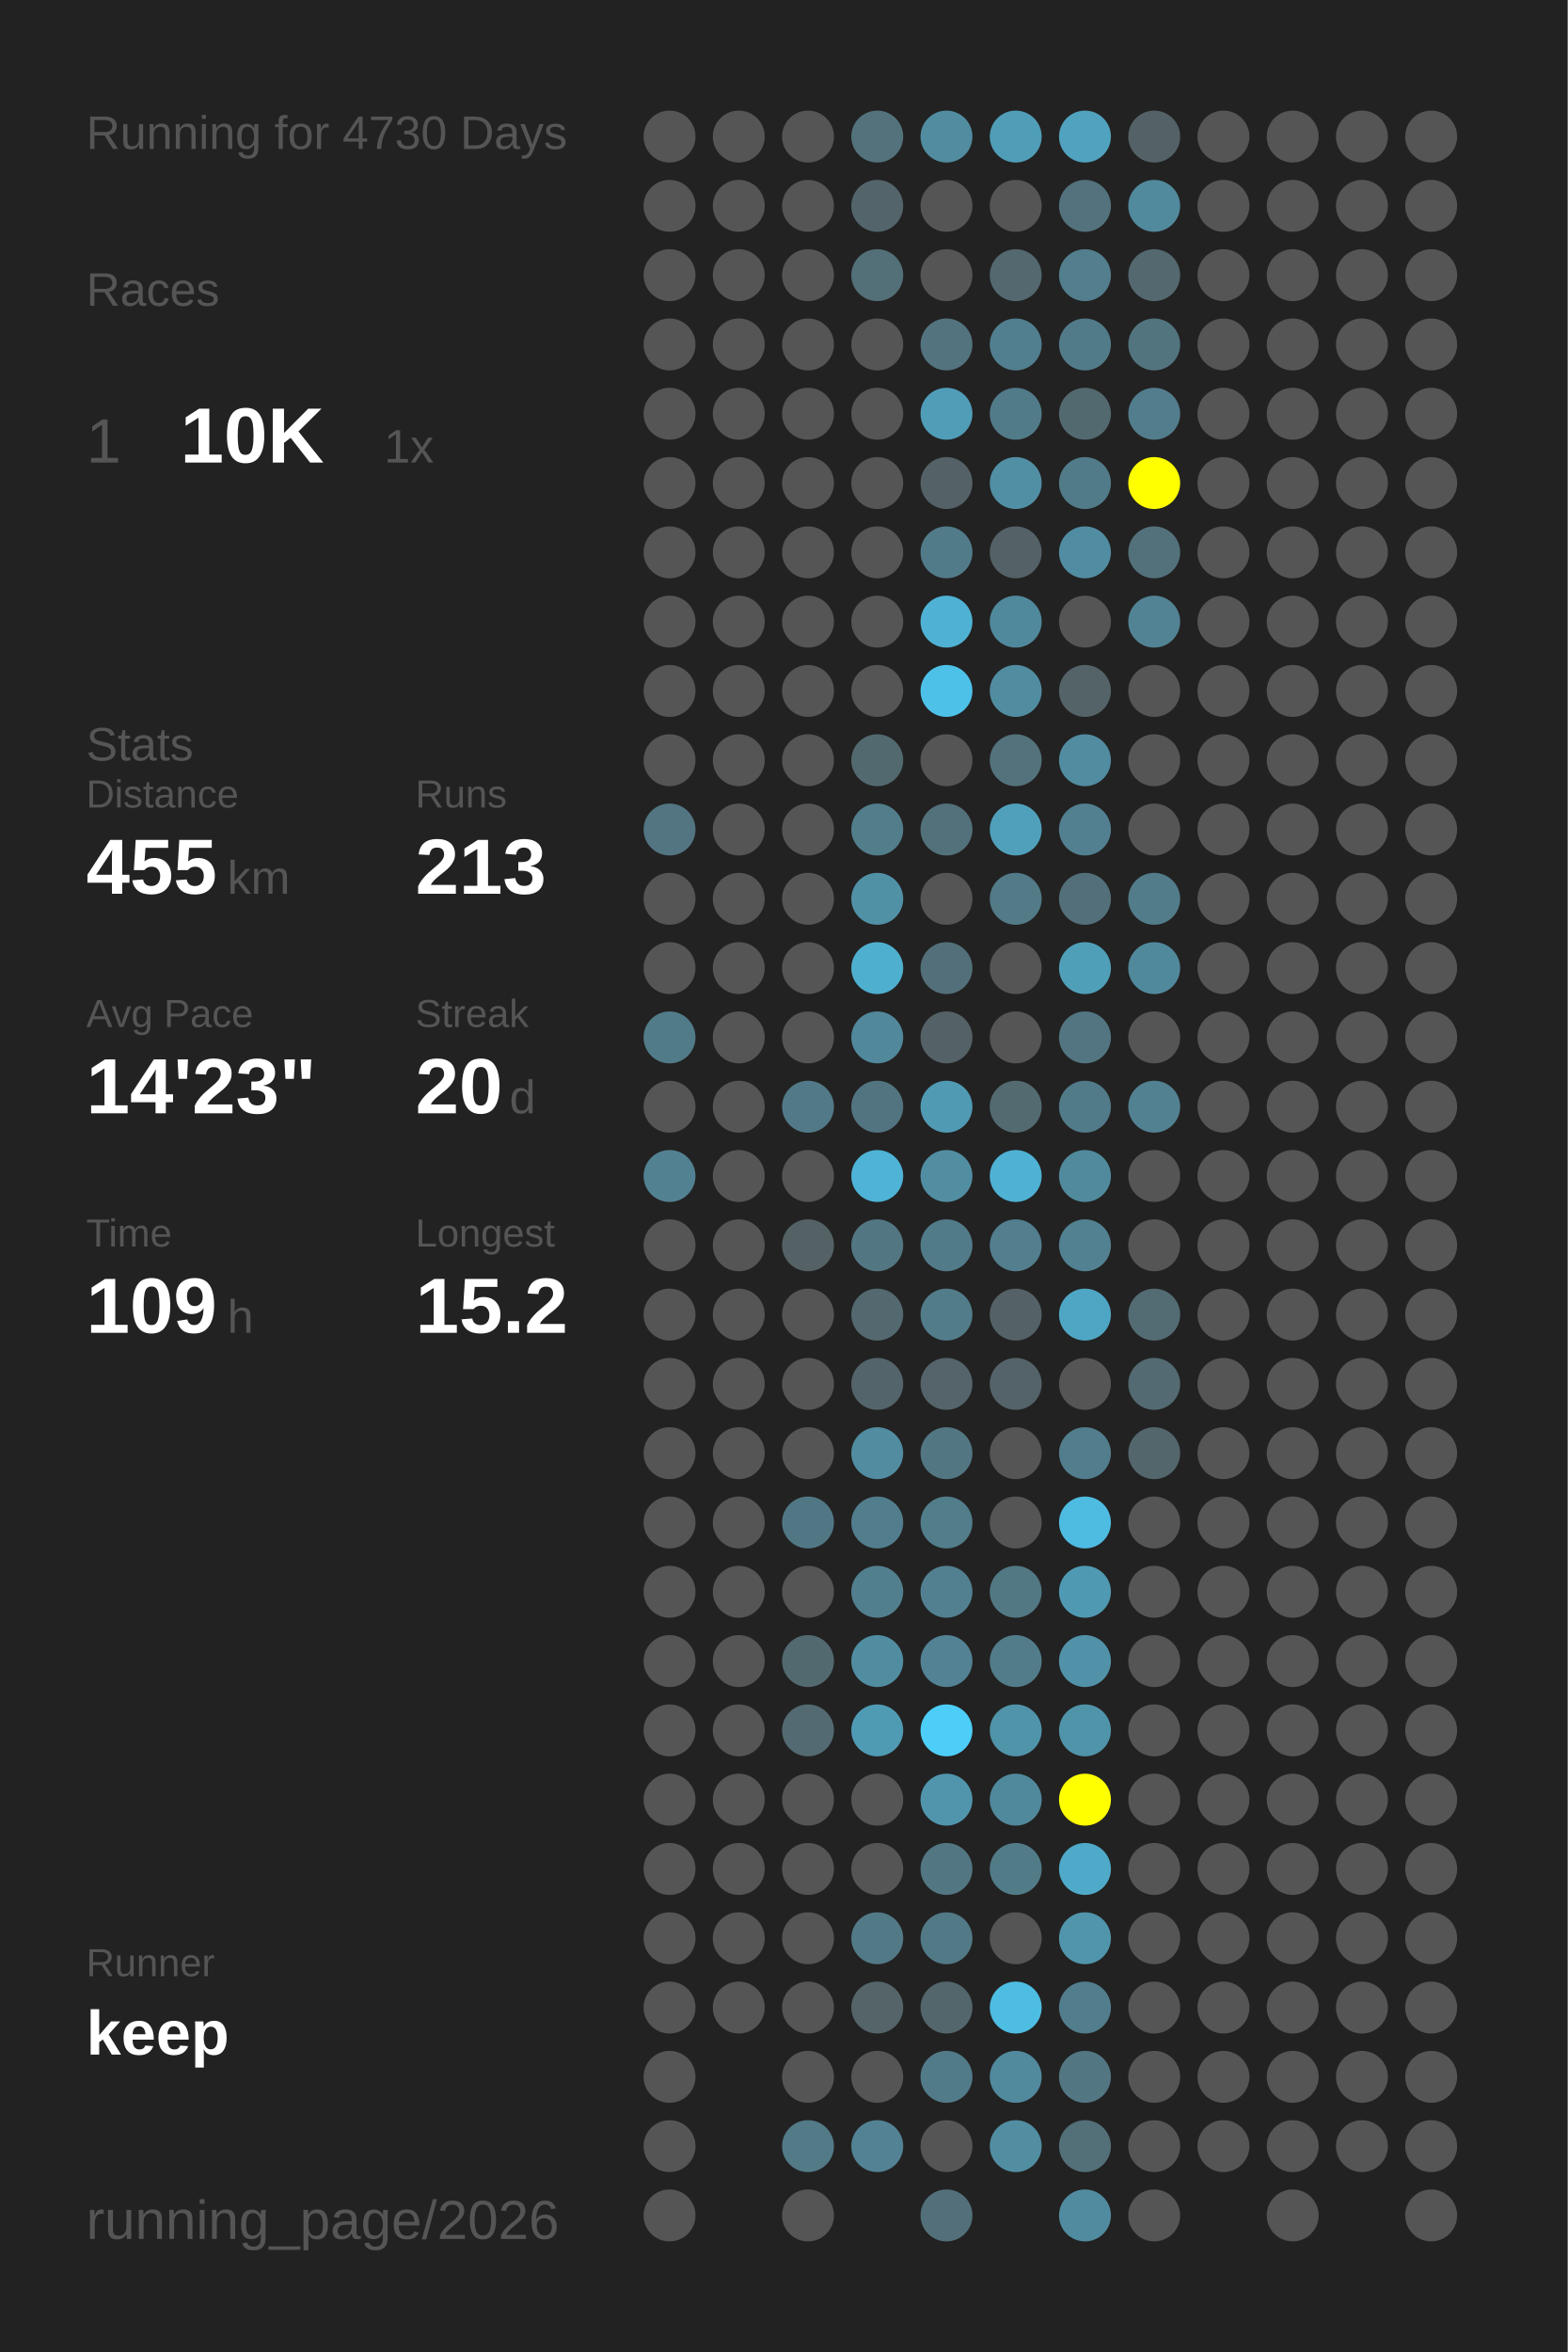
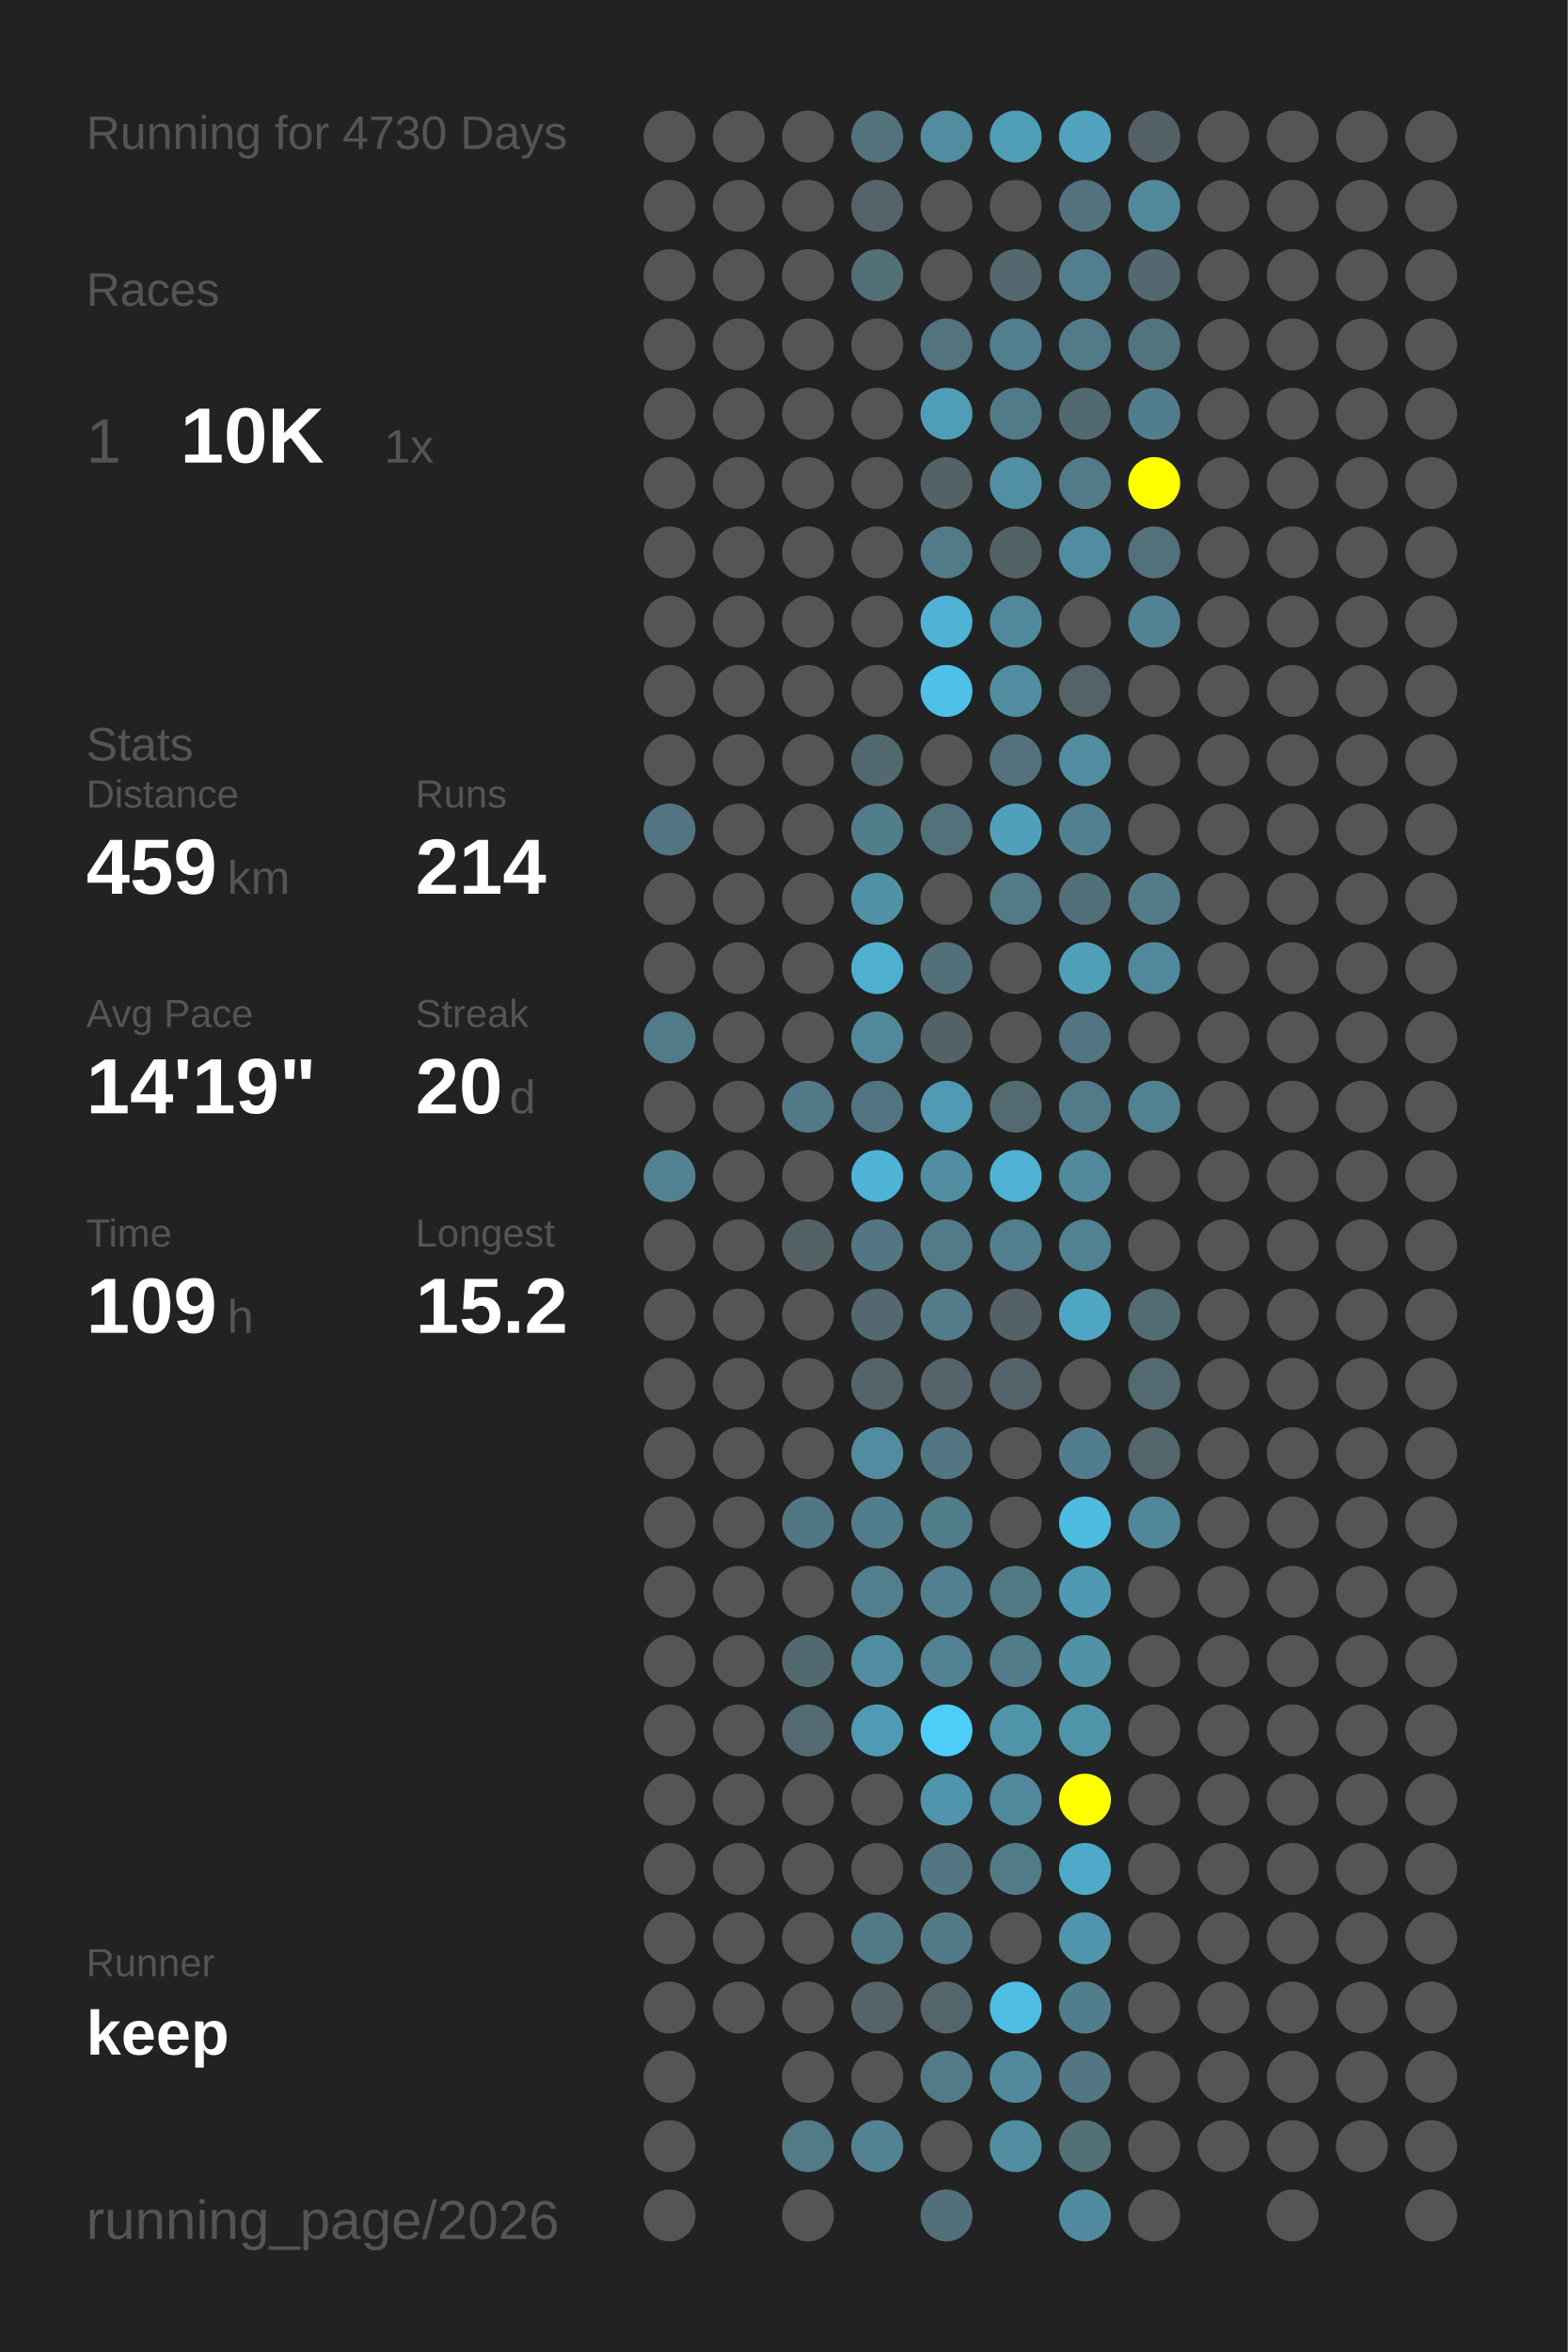
<svg xmlns="http://www.w3.org/2000/svg" baseProfile="full" height="300mm" version="1.1" viewBox="0,0,200,300" width="200mm">
  <defs />
  <rect fill="#222222" height="300" width="200" x="0" y="0" />
  <text fill="#555555" style="font-size:6px; font-family:Arial;" x="11" y="19">Running for 4730 Days</text>
  <text fill="#555555" style="font-size:6px; font-family:Arial;" x="11" y="39">Races</text>
  <text fill="#555555" style="font-size:8px; font-family:Arial;" x="11" y="59">1</text>
  <text fill="#FFFFFF" style="font-size:10px; font-family:Arial; font-weight:bold;" x="23" y="59">10K</text>
  <text fill="#555555" style="font-size:6px; font-family:Arial;" x="49" y="59">1x</text>
  <text fill="#555555" style="font-size:6px; font-family:Arial;" x="11" y="97">Stats</text>
  <text fill="#555555" style="font-size:5px; font-family:Arial;" x="11" y="103">Distance</text>
-   <text fill="#FFFFFF" style="font-size:10px; font-family:Arial; font-weight:bold;" x="11" y="114">455</text>
+   <text fill="#FFFFFF" style="font-size:10px; font-family:Arial; font-weight:bold;" x="11" y="114">459</text>
  <text fill="#555555" style="font-size:6px; font-family:Arial;" x="29" y="114">km</text>
  <text fill="#555555" style="font-size:5px; font-family:Arial;" x="53" y="103">Runs</text>
-   <text fill="#FFFFFF" style="font-size:10px; font-family:Arial; font-weight:bold;" x="53" y="114">213</text>
+   <text fill="#FFFFFF" style="font-size:10px; font-family:Arial; font-weight:bold;" x="53" y="114">214</text>
  <text fill="#555555" style="font-size:5px; font-family:Arial;" x="11" y="131">Avg Pace</text>
-   <text fill="#FFFFFF" style="font-size:10px; font-family:Arial; font-weight:bold;" x="11" y="142">14'23"</text>
+   <text fill="#FFFFFF" style="font-size:10px; font-family:Arial; font-weight:bold;" x="11" y="142">14'19"</text>
  <text fill="#555555" style="font-size:5px; font-family:Arial;" x="53" y="131">Streak</text>
  <text fill="#FFFFFF" style="font-size:10px; font-family:Arial; font-weight:bold;" x="53" y="142">20</text>
  <text fill="#555555" style="font-size:6px; font-family:Arial;" x="65" y="142">d</text>
  <text fill="#555555" style="font-size:5px; font-family:Arial;" x="11" y="159">Time</text>
  <text fill="#FFFFFF" style="font-size:10px; font-family:Arial; font-weight:bold;" x="11" y="170">109</text>
  <text fill="#555555" style="font-size:6px; font-family:Arial;" x="29" y="170">h</text>
  <text fill="#555555" style="font-size:5px; font-family:Arial;" x="53" y="159">Longest</text>
  <text fill="#FFFFFF" style="font-size:10px; font-family:Arial; font-weight:bold;" x="53" y="170">15.2</text>
  <text fill="#555555" style="font-size:5px; font-family:Arial;" x="11" y="252.065">Runner</text>
  <text fill="#FFFFFF" style="font-size:8px; font-family:Arial; font-weight:bold;" x="11" y="262.065">keep</text>
  <text fill="#555555" style="font-size:7px; font-family:Arial;" x="11" y="285.581">running_page/2026</text>
  <circle cx="85.417" cy="17.419" fill="#555555" r="3.312" />
  <circle cx="85.417" cy="26.258" fill="#555555" r="3.312" />
  <circle cx="85.417" cy="35.097" fill="#555555" r="3.312" />
  <circle cx="85.417" cy="43.935" fill="#555555" r="3.312" />
  <circle cx="85.417" cy="52.774" fill="#555555" r="3.312" />
  <circle cx="85.417" cy="61.613" fill="#555555" r="3.312" />
  <circle cx="85.417" cy="70.452" fill="#555555" r="3.312" />
  <circle cx="85.417" cy="79.29" fill="#555555" r="3.312" />
  <circle cx="85.417" cy="88.129" fill="#555555" r="3.312" />
  <circle cx="85.417" cy="96.968" fill="#555555" r="3.312" />
  <circle cx="85.417" cy="105.806" fill="#527581" r="3.312" />
  <circle cx="85.417" cy="114.645" fill="#555555" r="3.312" />
  <circle cx="85.417" cy="123.484" fill="#555555" r="3.312" />
  <circle cx="85.417" cy="132.323" fill="#527b89" r="3.312" />
  <circle cx="85.417" cy="141.161" fill="#555555" r="3.312" />
  <circle cx="85.417" cy="150" fill="#528191" r="3.312" />
  <circle cx="85.417" cy="158.839" fill="#555555" r="3.312" />
  <circle cx="85.417" cy="167.677" fill="#555555" r="3.312" />
  <circle cx="85.417" cy="176.516" fill="#555555" r="3.312" />
  <circle cx="85.417" cy="185.355" fill="#555555" r="3.312" />
  <circle cx="85.417" cy="194.194" fill="#555555" r="3.312" />
  <circle cx="85.417" cy="203.032" fill="#555555" r="3.312" />
  <circle cx="85.417" cy="211.871" fill="#555555" r="3.312" />
  <circle cx="85.417" cy="220.71" fill="#555555" r="3.312" />
  <circle cx="85.417" cy="229.548" fill="#555555" r="3.312" />
  <circle cx="85.417" cy="238.387" fill="#555555" r="3.312" />
  <circle cx="85.417" cy="247.226" fill="#555555" r="3.312" />
  <circle cx="85.417" cy="256.065" fill="#555555" r="3.312" />
  <circle cx="85.417" cy="264.903" fill="#555555" r="3.312" />
  <circle cx="85.417" cy="273.742" fill="#555555" r="3.312" />
  <circle cx="85.417" cy="282.581" fill="#555555" r="3.312" />
  <circle cx="94.25" cy="17.419" fill="#555555" r="3.312" />
  <circle cx="94.25" cy="26.258" fill="#555555" r="3.312" />
  <circle cx="94.25" cy="35.097" fill="#555555" r="3.312" />
  <circle cx="94.25" cy="43.935" fill="#555555" r="3.312" />
  <circle cx="94.25" cy="52.774" fill="#555555" r="3.312" />
  <circle cx="94.25" cy="61.613" fill="#555555" r="3.312" />
  <circle cx="94.25" cy="70.452" fill="#555555" r="3.312" />
  <circle cx="94.25" cy="79.29" fill="#555555" r="3.312" />
  <circle cx="94.25" cy="88.129" fill="#555555" r="3.312" />
  <circle cx="94.25" cy="96.968" fill="#555555" r="3.312" />
  <circle cx="94.25" cy="105.806" fill="#555555" r="3.312" />
  <circle cx="94.25" cy="114.645" fill="#555555" r="3.312" />
  <circle cx="94.25" cy="123.484" fill="#555555" r="3.312" />
  <circle cx="94.25" cy="132.323" fill="#555555" r="3.312" />
  <circle cx="94.25" cy="141.161" fill="#555555" r="3.312" />
  <circle cx="94.25" cy="150" fill="#555555" r="3.312" />
  <circle cx="94.25" cy="158.839" fill="#555555" r="3.312" />
  <circle cx="94.25" cy="167.677" fill="#555555" r="3.312" />
  <circle cx="94.25" cy="176.516" fill="#555555" r="3.312" />
  <circle cx="94.25" cy="185.355" fill="#555555" r="3.312" />
  <circle cx="94.25" cy="194.194" fill="#555555" r="3.312" />
  <circle cx="94.25" cy="203.032" fill="#555555" r="3.312" />
  <circle cx="94.25" cy="211.871" fill="#555555" r="3.312" />
  <circle cx="94.25" cy="220.71" fill="#555555" r="3.312" />
  <circle cx="94.25" cy="229.548" fill="#555555" r="3.312" />
  <circle cx="94.25" cy="238.387" fill="#555555" r="3.312" />
  <circle cx="94.25" cy="247.226" fill="#555555" r="3.312" />
  <circle cx="94.25" cy="256.065" fill="#555555" r="3.312" />
  <circle cx="103.083" cy="17.419" fill="#555555" r="3.312" />
  <circle cx="103.083" cy="26.258" fill="#555555" r="3.312" />
  <circle cx="103.083" cy="35.097" fill="#555555" r="3.312" />
  <circle cx="103.083" cy="43.935" fill="#555555" r="3.312" />
  <circle cx="103.083" cy="52.774" fill="#555555" r="3.312" />
  <circle cx="103.083" cy="61.613" fill="#555555" r="3.312" />
  <circle cx="103.083" cy="70.452" fill="#555555" r="3.312" />
  <circle cx="103.083" cy="79.29" fill="#555555" r="3.312" />
  <circle cx="103.083" cy="88.129" fill="#555555" r="3.312" />
  <circle cx="103.083" cy="96.968" fill="#555555" r="3.312" />
  <circle cx="103.083" cy="105.806" fill="#555555" r="3.312" />
  <circle cx="103.083" cy="114.645" fill="#555555" r="3.312" />
  <circle cx="103.083" cy="123.484" fill="#555555" r="3.312" />
  <circle cx="103.083" cy="132.323" fill="#555555" r="3.312" />
  <circle cx="103.083" cy="141.161" fill="#527987" r="3.312" />
  <circle cx="103.083" cy="150" fill="#555555" r="3.312" />
  <circle cx="103.083" cy="158.839" fill="#546266" r="3.312" />
  <circle cx="103.083" cy="167.677" fill="#555555" r="3.312" />
  <circle cx="103.083" cy="176.516" fill="#555555" r="3.312" />
  <circle cx="103.083" cy="185.355" fill="#555555" r="3.312" />
  <circle cx="103.083" cy="194.194" fill="#527784" r="3.312" />
  <circle cx="103.083" cy="203.032" fill="#555555" r="3.312" />
  <circle cx="103.083" cy="211.871" fill="#536970" r="3.312" />
  <circle cx="103.083" cy="220.71" fill="#536a72" r="3.312" />
  <circle cx="103.083" cy="229.548" fill="#555555" r="3.312" />
  <circle cx="103.083" cy="238.387" fill="#555555" r="3.312" />
  <circle cx="103.083" cy="247.226" fill="#555555" r="3.312" />
  <circle cx="103.083" cy="256.065" fill="#555555" r="3.312" />
  <circle cx="103.083" cy="264.903" fill="#555555" r="3.312" />
  <circle cx="103.083" cy="273.742" fill="#527a87" r="3.312" />
  <circle cx="103.083" cy="282.581" fill="#555555" r="3.312" />
  <circle cx="111.917" cy="17.419" fill="#53727c" r="3.312" />
  <circle cx="111.917" cy="26.258" fill="#53656b" r="3.312" />
  <circle cx="111.917" cy="35.097" fill="#536f78" r="3.312" />
  <circle cx="111.917" cy="43.935" fill="#555555" r="3.312" />
  <circle cx="111.917" cy="52.774" fill="#555555" r="3.312" />
  <circle cx="111.917" cy="61.613" fill="#555555" r="3.312" />
  <circle cx="111.917" cy="70.452" fill="#555555" r="3.312" />
  <circle cx="111.917" cy="79.29" fill="#555555" r="3.312" />
  <circle cx="111.917" cy="88.129" fill="#555555" r="3.312" />
  <circle cx="111.917" cy="96.968" fill="#536970" r="3.312" />
  <circle cx="111.917" cy="105.806" fill="#527d8b" r="3.312" />
  <circle cx="111.917" cy="114.645" fill="#5191a6" r="3.312" />
  <circle cx="111.917" cy="123.484" fill="#4fafcf" r="3.312" />
  <circle cx="111.917" cy="132.323" fill="#51889b" r="3.312" />
  <circle cx="111.917" cy="141.161" fill="#527480" r="3.312" />
  <circle cx="111.917" cy="150" fill="#4eb3d6" r="3.312" />
  <circle cx="111.917" cy="158.839" fill="#527783" r="3.312" />
  <circle cx="111.917" cy="167.677" fill="#53686f" r="3.312" />
  <circle cx="111.917" cy="176.516" fill="#53646a" r="3.312" />
  <circle cx="111.917" cy="185.355" fill="#518ca0" r="3.312" />
  <circle cx="111.917" cy="194.194" fill="#527d8c" r="3.312" />
  <circle cx="111.917" cy="203.032" fill="#527f8e" r="3.312" />
  <circle cx="111.917" cy="211.871" fill="#518da1" r="3.312" />
  <circle cx="111.917" cy="220.71" fill="#509bb4" r="3.312" />
  <circle cx="111.917" cy="229.548" fill="#555555" r="3.312" />
  <circle cx="111.917" cy="238.387" fill="#555555" r="3.312" />
  <circle cx="111.917" cy="247.226" fill="#527986" r="3.312" />
  <circle cx="111.917" cy="256.065" fill="#546469" r="3.312" />
  <circle cx="111.917" cy="264.903" fill="#555555" r="3.312" />
  <circle cx="111.917" cy="273.742" fill="#528293" r="3.312" />
  <circle cx="120.75" cy="17.419" fill="#518ca0" r="3.312" />
  <circle cx="120.75" cy="26.258" fill="#555555" r="3.312" />
  <circle cx="120.75" cy="35.097" fill="#555555" r="3.312" />
  <circle cx="120.75" cy="43.935" fill="#53737e" r="3.312" />
  <circle cx="120.75" cy="52.774" fill="#509db8" r="3.312" />
  <circle cx="120.75" cy="61.613" fill="#546267" r="3.312" />
  <circle cx="120.75" cy="70.452" fill="#527b89" r="3.312" />
  <circle cx="120.75" cy="79.29" fill="#4fb2d4" r="3.312" />
  <circle cx="120.75" cy="88.129" fill="#4ec1e8" r="3.312" />
  <circle cx="120.75" cy="96.968" fill="#555555" r="3.312" />
  <circle cx="120.75" cy="105.806" fill="#53717b" r="3.312" />
  <circle cx="120.75" cy="114.645" fill="#555555" r="3.312" />
  <circle cx="120.75" cy="123.484" fill="#536f79" r="3.312" />
  <circle cx="120.75" cy="132.323" fill="#546166" r="3.312" />
  <circle cx="120.75" cy="141.161" fill="#509ab3" r="3.312" />
  <circle cx="120.75" cy="150" fill="#518ea2" r="3.312" />
  <circle cx="120.75" cy="158.839" fill="#527b89" r="3.312" />
  <circle cx="120.75" cy="167.677" fill="#527c8a" r="3.312" />
  <circle cx="120.75" cy="176.516" fill="#54646a" r="3.312" />
  <circle cx="120.75" cy="185.355" fill="#527682" r="3.312" />
  <circle cx="120.75" cy="194.194" fill="#527d8b" r="3.312" />
  <circle cx="120.75" cy="203.032" fill="#528090" r="3.312" />
  <circle cx="120.75" cy="211.871" fill="#528293" r="3.312" />
  <circle cx="120.75" cy="220.71" fill="#4dcef9" r="3.312" />
  <circle cx="120.75" cy="229.548" fill="#5095ac" r="3.312" />
  <circle cx="120.75" cy="238.387" fill="#527682" r="3.312" />
  <circle cx="120.75" cy="247.226" fill="#527986" r="3.312" />
  <circle cx="120.75" cy="256.065" fill="#53666c" r="3.312" />
  <circle cx="120.75" cy="264.903" fill="#527b89" r="3.312" />
  <circle cx="120.75" cy="273.742" fill="#555555" r="3.312" />
  <circle cx="120.75" cy="282.581" fill="#53707a" r="3.312" />
  <circle cx="129.583" cy="17.419" fill="#509db7" r="3.312" />
  <circle cx="129.583" cy="26.258" fill="#555555" r="3.312" />
  <circle cx="129.583" cy="35.097" fill="#53686f" r="3.312" />
  <circle cx="129.583" cy="43.935" fill="#527f8f" r="3.312" />
  <circle cx="129.583" cy="52.774" fill="#527b89" r="3.312" />
  <circle cx="129.583" cy="61.613" fill="#518fa4" r="3.312" />
  <circle cx="129.583" cy="70.452" fill="#546267" r="3.312" />
  <circle cx="129.583" cy="79.29" fill="#51899c" r="3.312" />
  <circle cx="129.583" cy="88.129" fill="#518da1" r="3.312" />
  <circle cx="129.583" cy="96.968" fill="#53727c" r="3.312" />
  <circle cx="129.583" cy="105.806" fill="#50a0bb" r="3.312" />
  <circle cx="129.583" cy="114.645" fill="#527a87" r="3.312" />
  <circle cx="129.583" cy="123.484" fill="#555555" r="3.312" />
  <circle cx="129.583" cy="132.323" fill="#555555" r="3.312" />
  <circle cx="129.583" cy="141.161" fill="#536a71" r="3.312" />
  <circle cx="129.583" cy="150" fill="#4fb2d4" r="3.312" />
  <circle cx="129.583" cy="158.839" fill="#527e8e" r="3.312" />
  <circle cx="129.583" cy="167.677" fill="#546267" r="3.312" />
  <circle cx="129.583" cy="176.516" fill="#546369" r="3.312" />
  <circle cx="129.583" cy="185.355" fill="#555555" r="3.312" />
  <circle cx="129.583" cy="194.194" fill="#555555" r="3.312" />
  <circle cx="129.583" cy="203.032" fill="#527884" r="3.312" />
  <circle cx="129.583" cy="211.871" fill="#527c8a" r="3.312" />
  <circle cx="129.583" cy="220.71" fill="#5094aa" r="3.312" />
  <circle cx="129.583" cy="229.548" fill="#51899c" r="3.312" />
  <circle cx="129.583" cy="238.387" fill="#527b88" r="3.312" />
  <circle cx="129.583" cy="247.226" fill="#555555" r="3.312" />
  <circle cx="129.583" cy="256.065" fill="#4ebde3" r="3.312" />
  <circle cx="129.583" cy="264.903" fill="#51899d" r="3.312" />
  <circle cx="129.583" cy="273.742" fill="#518ea2" r="3.312" />
  <circle cx="138.417" cy="17.419" fill="#50a2be" r="3.312" />
  <circle cx="138.417" cy="26.258" fill="#53727d" r="3.312" />
  <circle cx="138.417" cy="35.097" fill="#527e8d" r="3.312" />
  <circle cx="138.417" cy="43.935" fill="#527b89" r="3.312" />
  <circle cx="138.417" cy="52.774" fill="#536970" r="3.312" />
  <circle cx="138.417" cy="61.613" fill="#527b89" r="3.312" />
  <circle cx="138.417" cy="70.452" fill="#518da2" r="3.312" />
  <circle cx="138.417" cy="79.29" fill="#555555" r="3.312" />
  <circle cx="138.417" cy="88.129" fill="#546368" r="3.312" />
  <circle cx="138.417" cy="96.968" fill="#518ca0" r="3.312" />
  <circle cx="138.417" cy="105.806" fill="#528090" r="3.312" />
  <circle cx="138.417" cy="114.645" fill="#53707a" r="3.312" />
  <circle cx="138.417" cy="123.484" fill="#509fb9" r="3.312" />
  <circle cx="138.417" cy="132.323" fill="#527581" r="3.312" />
  <circle cx="138.417" cy="141.161" fill="#527b89" r="3.312" />
  <circle cx="138.417" cy="150" fill="#518a9d" r="3.312" />
  <circle cx="138.417" cy="158.839" fill="#528191" r="3.312" />
  <circle cx="138.417" cy="167.677" fill="#4fa6c4" r="3.312" />
  <circle cx="138.417" cy="176.516" fill="#555555" r="3.312" />
  <circle cx="138.417" cy="185.355" fill="#527d8c" r="3.312" />
  <circle cx="138.417" cy="194.194" fill="#4ebbe0" r="3.312" />
  <circle cx="138.417" cy="203.032" fill="#5099b2" r="3.312" />
  <circle cx="138.417" cy="211.871" fill="#5192a8" r="3.312" />
  <circle cx="138.417" cy="220.71" fill="#5094aa" r="3.312" />
  <circle cx="138.417" cy="229.548" fill="#FFFF00" r="3.312" />
  <circle cx="138.417" cy="238.387" fill="#4faac9" r="3.312" />
  <circle cx="138.417" cy="247.226" fill="#5095ac" r="3.312" />
  <circle cx="138.417" cy="256.065" fill="#527d8c" r="3.312" />
  <circle cx="138.417" cy="264.903" fill="#527783" r="3.312" />
  <circle cx="138.417" cy="273.742" fill="#536f78" r="3.312" />
  <circle cx="138.417" cy="282.581" fill="#518b9f" r="3.312" />
  <circle cx="147.25" cy="17.419" fill="#546267" r="3.312" />
  <circle cx="147.25" cy="26.258" fill="#51899d" r="3.312" />
  <circle cx="147.25" cy="35.097" fill="#53686f" r="3.312" />
  <circle cx="147.25" cy="43.935" fill="#52747f" r="3.312" />
  <circle cx="147.25" cy="52.774" fill="#527d8c" r="3.312" />
  <circle cx="147.25" cy="61.613" fill="#FFFF00" r="3.312" />
  <circle cx="147.25" cy="70.452" fill="#53717b" r="3.312" />
  <circle cx="147.25" cy="79.29" fill="#528394" r="3.312" />
  <circle cx="147.25" cy="88.129" fill="#555555" r="3.312" />
  <circle cx="147.25" cy="96.968" fill="#555555" r="3.312" />
  <circle cx="147.25" cy="105.806" fill="#555555" r="3.312" />
  <circle cx="147.25" cy="114.645" fill="#527c8a" r="3.312" />
  <circle cx="147.25" cy="123.484" fill="#51899c" r="3.312" />
  <circle cx="147.25" cy="132.323" fill="#555555" r="3.312" />
  <circle cx="147.25" cy="141.161" fill="#528191" r="3.312" />
  <circle cx="147.25" cy="150" fill="#555555" r="3.312" />
  <circle cx="147.25" cy="158.839" fill="#555555" r="3.312" />
  <circle cx="147.25" cy="167.677" fill="#536b73" r="3.312" />
  <circle cx="147.25" cy="176.516" fill="#536a72" r="3.312" />
  <circle cx="147.25" cy="185.355" fill="#53666c" r="3.312" />
-   <circle cx="147.25" cy="194.194" fill="#555555" r="3.312" />
+   <circle cx="147.25" cy="194.194" fill="#51879a" r="3.312" />
  <circle cx="147.25" cy="203.032" fill="#555555" r="3.312" />
  <circle cx="147.25" cy="211.871" fill="#555555" r="3.312" />
  <circle cx="147.25" cy="220.71" fill="#555555" r="3.312" />
  <circle cx="147.25" cy="229.548" fill="#555555" r="3.312" />
  <circle cx="147.25" cy="238.387" fill="#555555" r="3.312" />
  <circle cx="147.25" cy="247.226" fill="#555555" r="3.312" />
  <circle cx="147.25" cy="256.065" fill="#555555" r="3.312" />
  <circle cx="147.25" cy="264.903" fill="#555555" r="3.312" />
  <circle cx="147.25" cy="273.742" fill="#555555" r="3.312" />
  <circle cx="147.25" cy="282.581" fill="#555555" r="3.312" />
  <circle cx="156.083" cy="17.419" fill="#555555" r="3.312" />
  <circle cx="156.083" cy="26.258" fill="#555555" r="3.312" />
  <circle cx="156.083" cy="35.097" fill="#555555" r="3.312" />
  <circle cx="156.083" cy="43.935" fill="#555555" r="3.312" />
  <circle cx="156.083" cy="52.774" fill="#555555" r="3.312" />
  <circle cx="156.083" cy="61.613" fill="#555555" r="3.312" />
  <circle cx="156.083" cy="70.452" fill="#555555" r="3.312" />
  <circle cx="156.083" cy="79.29" fill="#555555" r="3.312" />
  <circle cx="156.083" cy="88.129" fill="#555555" r="3.312" />
  <circle cx="156.083" cy="96.968" fill="#555555" r="3.312" />
  <circle cx="156.083" cy="105.806" fill="#555555" r="3.312" />
  <circle cx="156.083" cy="114.645" fill="#555555" r="3.312" />
  <circle cx="156.083" cy="123.484" fill="#555555" r="3.312" />
  <circle cx="156.083" cy="132.323" fill="#555555" r="3.312" />
  <circle cx="156.083" cy="141.161" fill="#555555" r="3.312" />
  <circle cx="156.083" cy="150" fill="#555555" r="3.312" />
  <circle cx="156.083" cy="158.839" fill="#555555" r="3.312" />
  <circle cx="156.083" cy="167.677" fill="#555555" r="3.312" />
  <circle cx="156.083" cy="176.516" fill="#555555" r="3.312" />
  <circle cx="156.083" cy="185.355" fill="#555555" r="3.312" />
  <circle cx="156.083" cy="194.194" fill="#555555" r="3.312" />
  <circle cx="156.083" cy="203.032" fill="#555555" r="3.312" />
  <circle cx="156.083" cy="211.871" fill="#555555" r="3.312" />
  <circle cx="156.083" cy="220.71" fill="#555555" r="3.312" />
  <circle cx="156.083" cy="229.548" fill="#555555" r="3.312" />
  <circle cx="156.083" cy="238.387" fill="#555555" r="3.312" />
  <circle cx="156.083" cy="247.226" fill="#555555" r="3.312" />
  <circle cx="156.083" cy="256.065" fill="#555555" r="3.312" />
  <circle cx="156.083" cy="264.903" fill="#555555" r="3.312" />
  <circle cx="156.083" cy="273.742" fill="#555555" r="3.312" />
  <circle cx="164.917" cy="17.419" fill="#555555" r="3.312" />
  <circle cx="164.917" cy="26.258" fill="#555555" r="3.312" />
  <circle cx="164.917" cy="35.097" fill="#555555" r="3.312" />
  <circle cx="164.917" cy="43.935" fill="#555555" r="3.312" />
  <circle cx="164.917" cy="52.774" fill="#555555" r="3.312" />
  <circle cx="164.917" cy="61.613" fill="#555555" r="3.312" />
  <circle cx="164.917" cy="70.452" fill="#555555" r="3.312" />
  <circle cx="164.917" cy="79.29" fill="#555555" r="3.312" />
  <circle cx="164.917" cy="88.129" fill="#555555" r="3.312" />
  <circle cx="164.917" cy="96.968" fill="#555555" r="3.312" />
  <circle cx="164.917" cy="105.806" fill="#555555" r="3.312" />
  <circle cx="164.917" cy="114.645" fill="#555555" r="3.312" />
  <circle cx="164.917" cy="123.484" fill="#555555" r="3.312" />
  <circle cx="164.917" cy="132.323" fill="#555555" r="3.312" />
  <circle cx="164.917" cy="141.161" fill="#555555" r="3.312" />
  <circle cx="164.917" cy="150" fill="#555555" r="3.312" />
  <circle cx="164.917" cy="158.839" fill="#555555" r="3.312" />
  <circle cx="164.917" cy="167.677" fill="#555555" r="3.312" />
  <circle cx="164.917" cy="176.516" fill="#555555" r="3.312" />
  <circle cx="164.917" cy="185.355" fill="#555555" r="3.312" />
  <circle cx="164.917" cy="194.194" fill="#555555" r="3.312" />
  <circle cx="164.917" cy="203.032" fill="#555555" r="3.312" />
  <circle cx="164.917" cy="211.871" fill="#555555" r="3.312" />
  <circle cx="164.917" cy="220.71" fill="#555555" r="3.312" />
  <circle cx="164.917" cy="229.548" fill="#555555" r="3.312" />
  <circle cx="164.917" cy="238.387" fill="#555555" r="3.312" />
  <circle cx="164.917" cy="247.226" fill="#555555" r="3.312" />
  <circle cx="164.917" cy="256.065" fill="#555555" r="3.312" />
  <circle cx="164.917" cy="264.903" fill="#555555" r="3.312" />
  <circle cx="164.917" cy="273.742" fill="#555555" r="3.312" />
  <circle cx="164.917" cy="282.581" fill="#555555" r="3.312" />
  <circle cx="173.75" cy="17.419" fill="#555555" r="3.312" />
  <circle cx="173.75" cy="26.258" fill="#555555" r="3.312" />
  <circle cx="173.75" cy="35.097" fill="#555555" r="3.312" />
  <circle cx="173.75" cy="43.935" fill="#555555" r="3.312" />
  <circle cx="173.75" cy="52.774" fill="#555555" r="3.312" />
  <circle cx="173.75" cy="61.613" fill="#555555" r="3.312" />
  <circle cx="173.75" cy="70.452" fill="#555555" r="3.312" />
  <circle cx="173.75" cy="79.29" fill="#555555" r="3.312" />
  <circle cx="173.75" cy="88.129" fill="#555555" r="3.312" />
  <circle cx="173.75" cy="96.968" fill="#555555" r="3.312" />
  <circle cx="173.75" cy="105.806" fill="#555555" r="3.312" />
  <circle cx="173.75" cy="114.645" fill="#555555" r="3.312" />
  <circle cx="173.75" cy="123.484" fill="#555555" r="3.312" />
  <circle cx="173.75" cy="132.323" fill="#555555" r="3.312" />
  <circle cx="173.75" cy="141.161" fill="#555555" r="3.312" />
  <circle cx="173.75" cy="150" fill="#555555" r="3.312" />
  <circle cx="173.75" cy="158.839" fill="#555555" r="3.312" />
  <circle cx="173.75" cy="167.677" fill="#555555" r="3.312" />
  <circle cx="173.75" cy="176.516" fill="#555555" r="3.312" />
  <circle cx="173.75" cy="185.355" fill="#555555" r="3.312" />
  <circle cx="173.75" cy="194.194" fill="#555555" r="3.312" />
  <circle cx="173.75" cy="203.032" fill="#555555" r="3.312" />
  <circle cx="173.75" cy="211.871" fill="#555555" r="3.312" />
  <circle cx="173.75" cy="220.71" fill="#555555" r="3.312" />
  <circle cx="173.75" cy="229.548" fill="#555555" r="3.312" />
  <circle cx="173.75" cy="238.387" fill="#555555" r="3.312" />
  <circle cx="173.75" cy="247.226" fill="#555555" r="3.312" />
  <circle cx="173.75" cy="256.065" fill="#555555" r="3.312" />
  <circle cx="173.75" cy="264.903" fill="#555555" r="3.312" />
  <circle cx="173.75" cy="273.742" fill="#555555" r="3.312" />
  <circle cx="182.583" cy="17.419" fill="#555555" r="3.312" />
  <circle cx="182.583" cy="26.258" fill="#555555" r="3.312" />
  <circle cx="182.583" cy="35.097" fill="#555555" r="3.312" />
  <circle cx="182.583" cy="43.935" fill="#555555" r="3.312" />
  <circle cx="182.583" cy="52.774" fill="#555555" r="3.312" />
  <circle cx="182.583" cy="61.613" fill="#555555" r="3.312" />
  <circle cx="182.583" cy="70.452" fill="#555555" r="3.312" />
  <circle cx="182.583" cy="79.29" fill="#555555" r="3.312" />
  <circle cx="182.583" cy="88.129" fill="#555555" r="3.312" />
  <circle cx="182.583" cy="96.968" fill="#555555" r="3.312" />
  <circle cx="182.583" cy="105.806" fill="#555555" r="3.312" />
  <circle cx="182.583" cy="114.645" fill="#555555" r="3.312" />
  <circle cx="182.583" cy="123.484" fill="#555555" r="3.312" />
  <circle cx="182.583" cy="132.323" fill="#555555" r="3.312" />
  <circle cx="182.583" cy="141.161" fill="#555555" r="3.312" />
  <circle cx="182.583" cy="150" fill="#555555" r="3.312" />
  <circle cx="182.583" cy="158.839" fill="#555555" r="3.312" />
  <circle cx="182.583" cy="167.677" fill="#555555" r="3.312" />
  <circle cx="182.583" cy="176.516" fill="#555555" r="3.312" />
  <circle cx="182.583" cy="185.355" fill="#555555" r="3.312" />
  <circle cx="182.583" cy="194.194" fill="#555555" r="3.312" />
  <circle cx="182.583" cy="203.032" fill="#555555" r="3.312" />
  <circle cx="182.583" cy="211.871" fill="#555555" r="3.312" />
  <circle cx="182.583" cy="220.71" fill="#555555" r="3.312" />
  <circle cx="182.583" cy="229.548" fill="#555555" r="3.312" />
  <circle cx="182.583" cy="238.387" fill="#555555" r="3.312" />
  <circle cx="182.583" cy="247.226" fill="#555555" r="3.312" />
  <circle cx="182.583" cy="256.065" fill="#555555" r="3.312" />
  <circle cx="182.583" cy="264.903" fill="#555555" r="3.312" />
  <circle cx="182.583" cy="273.742" fill="#555555" r="3.312" />
  <circle cx="182.583" cy="282.581" fill="#555555" r="3.312" />
</svg>
